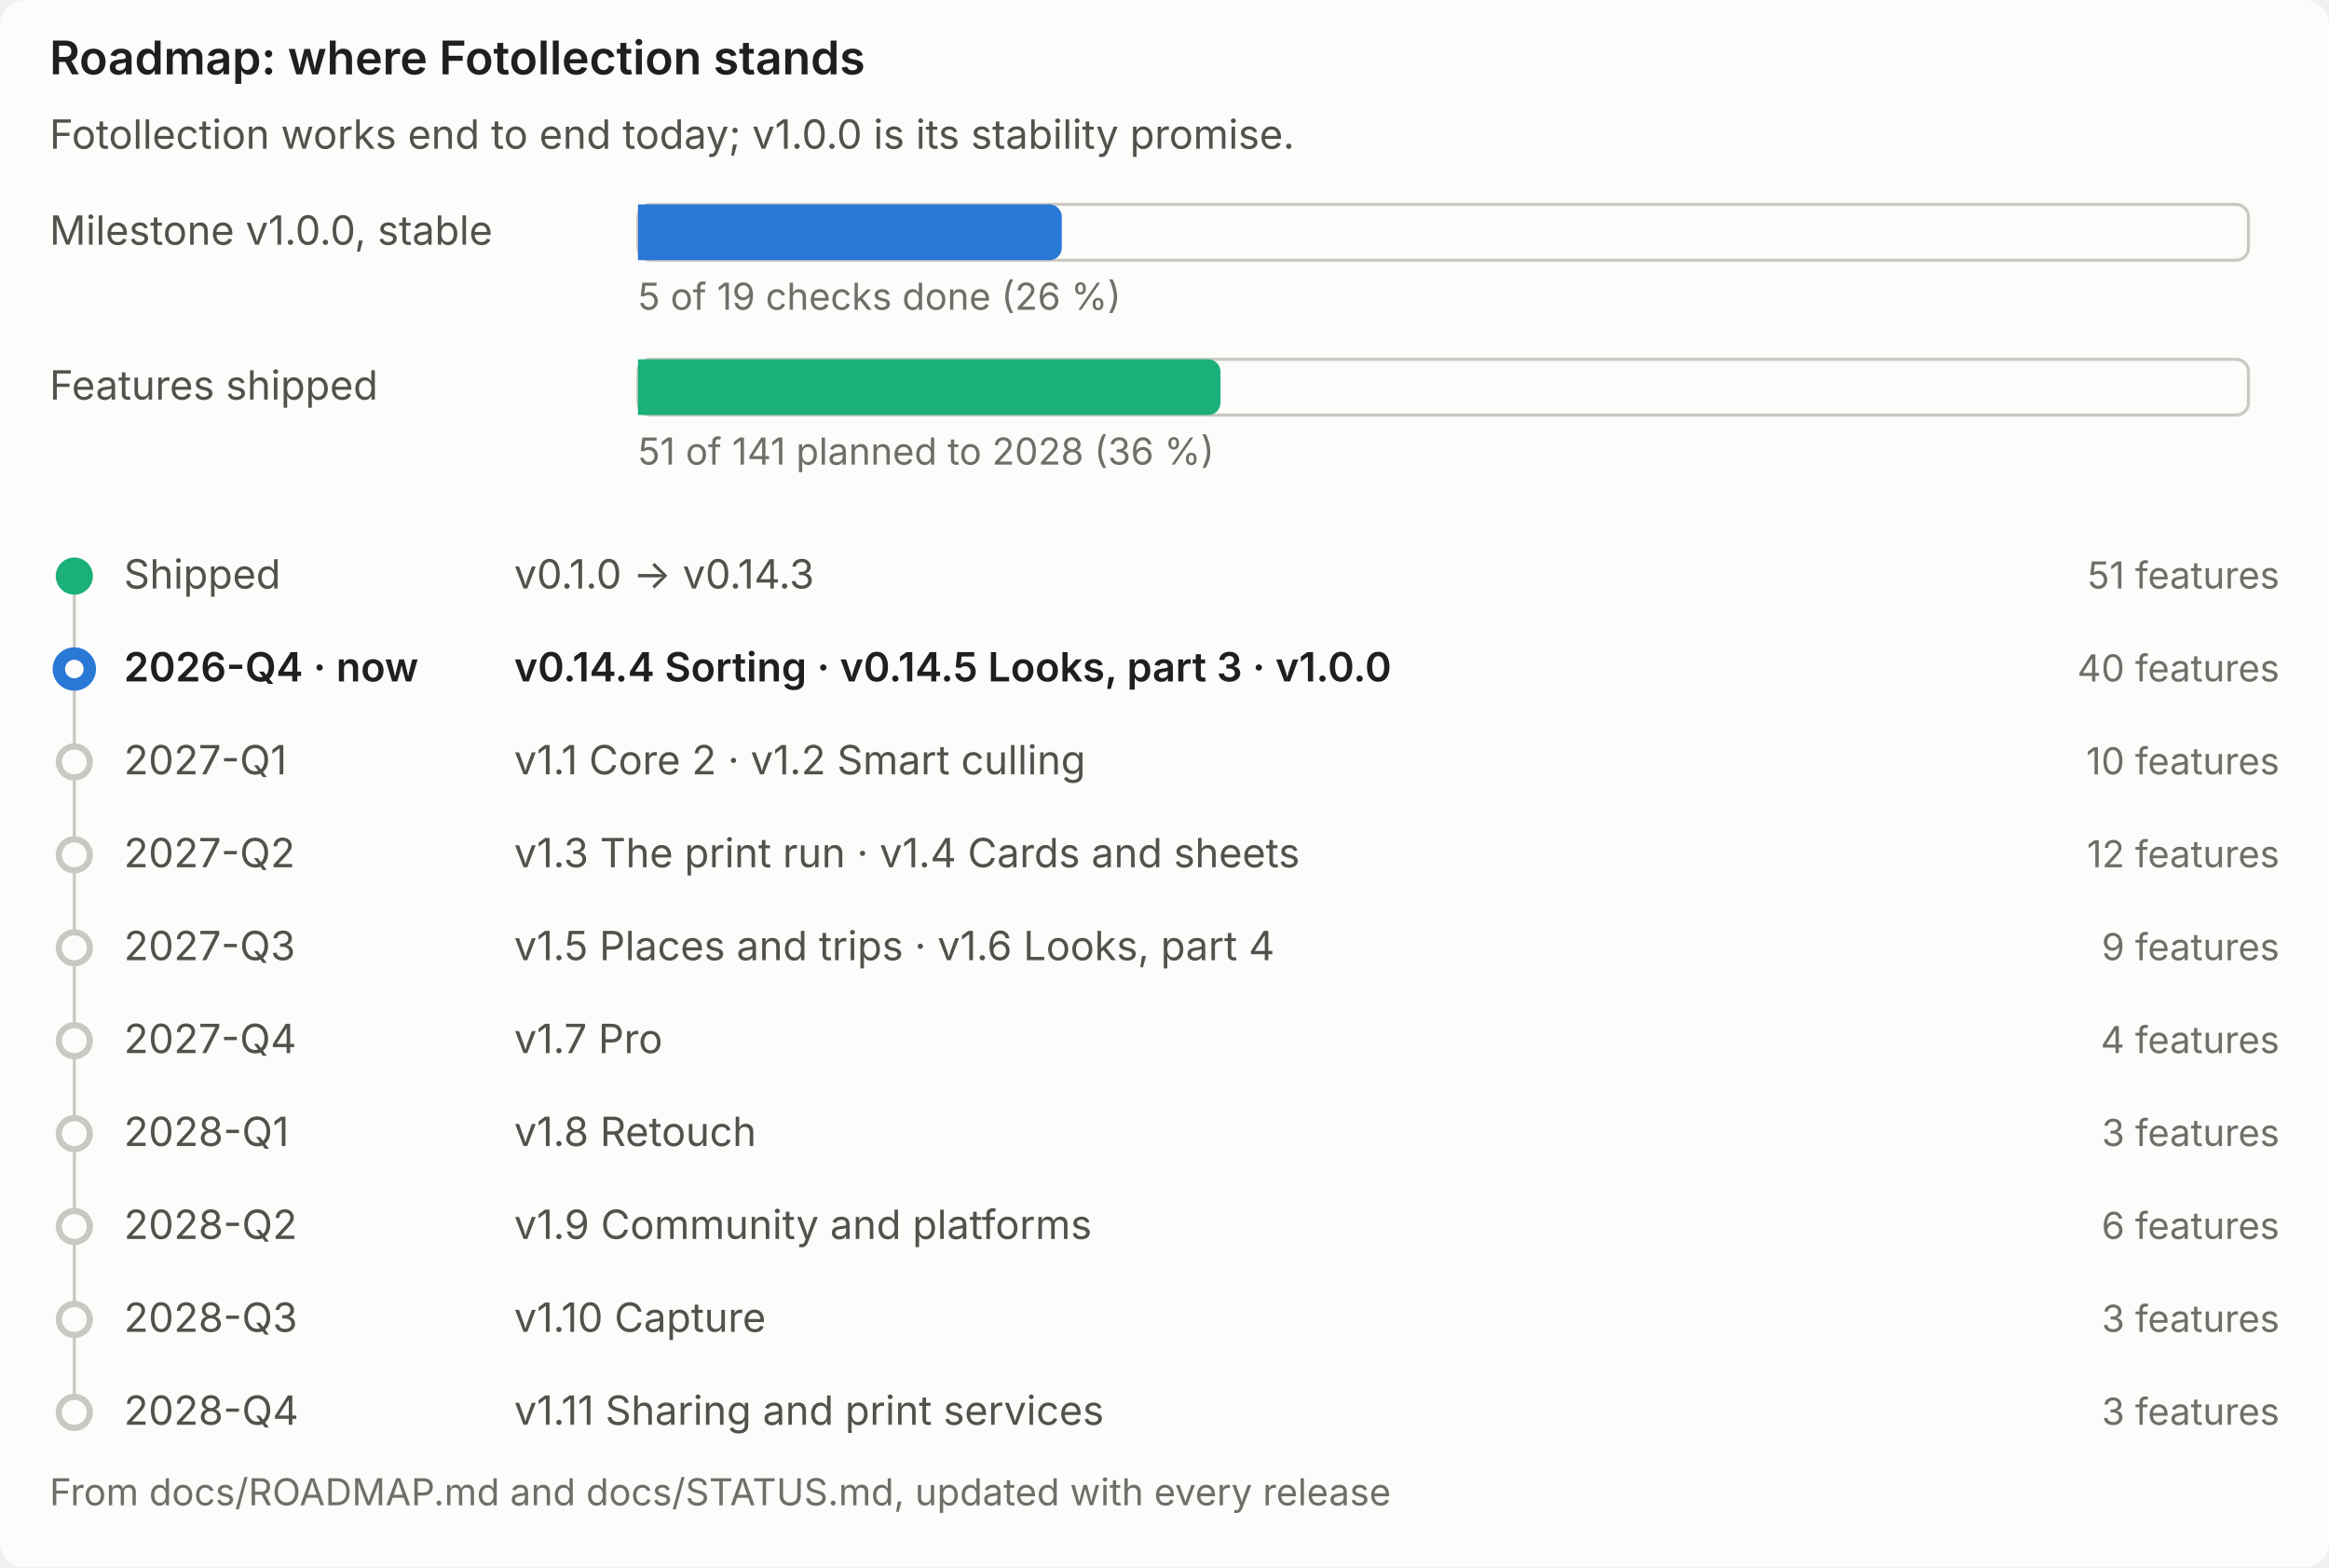
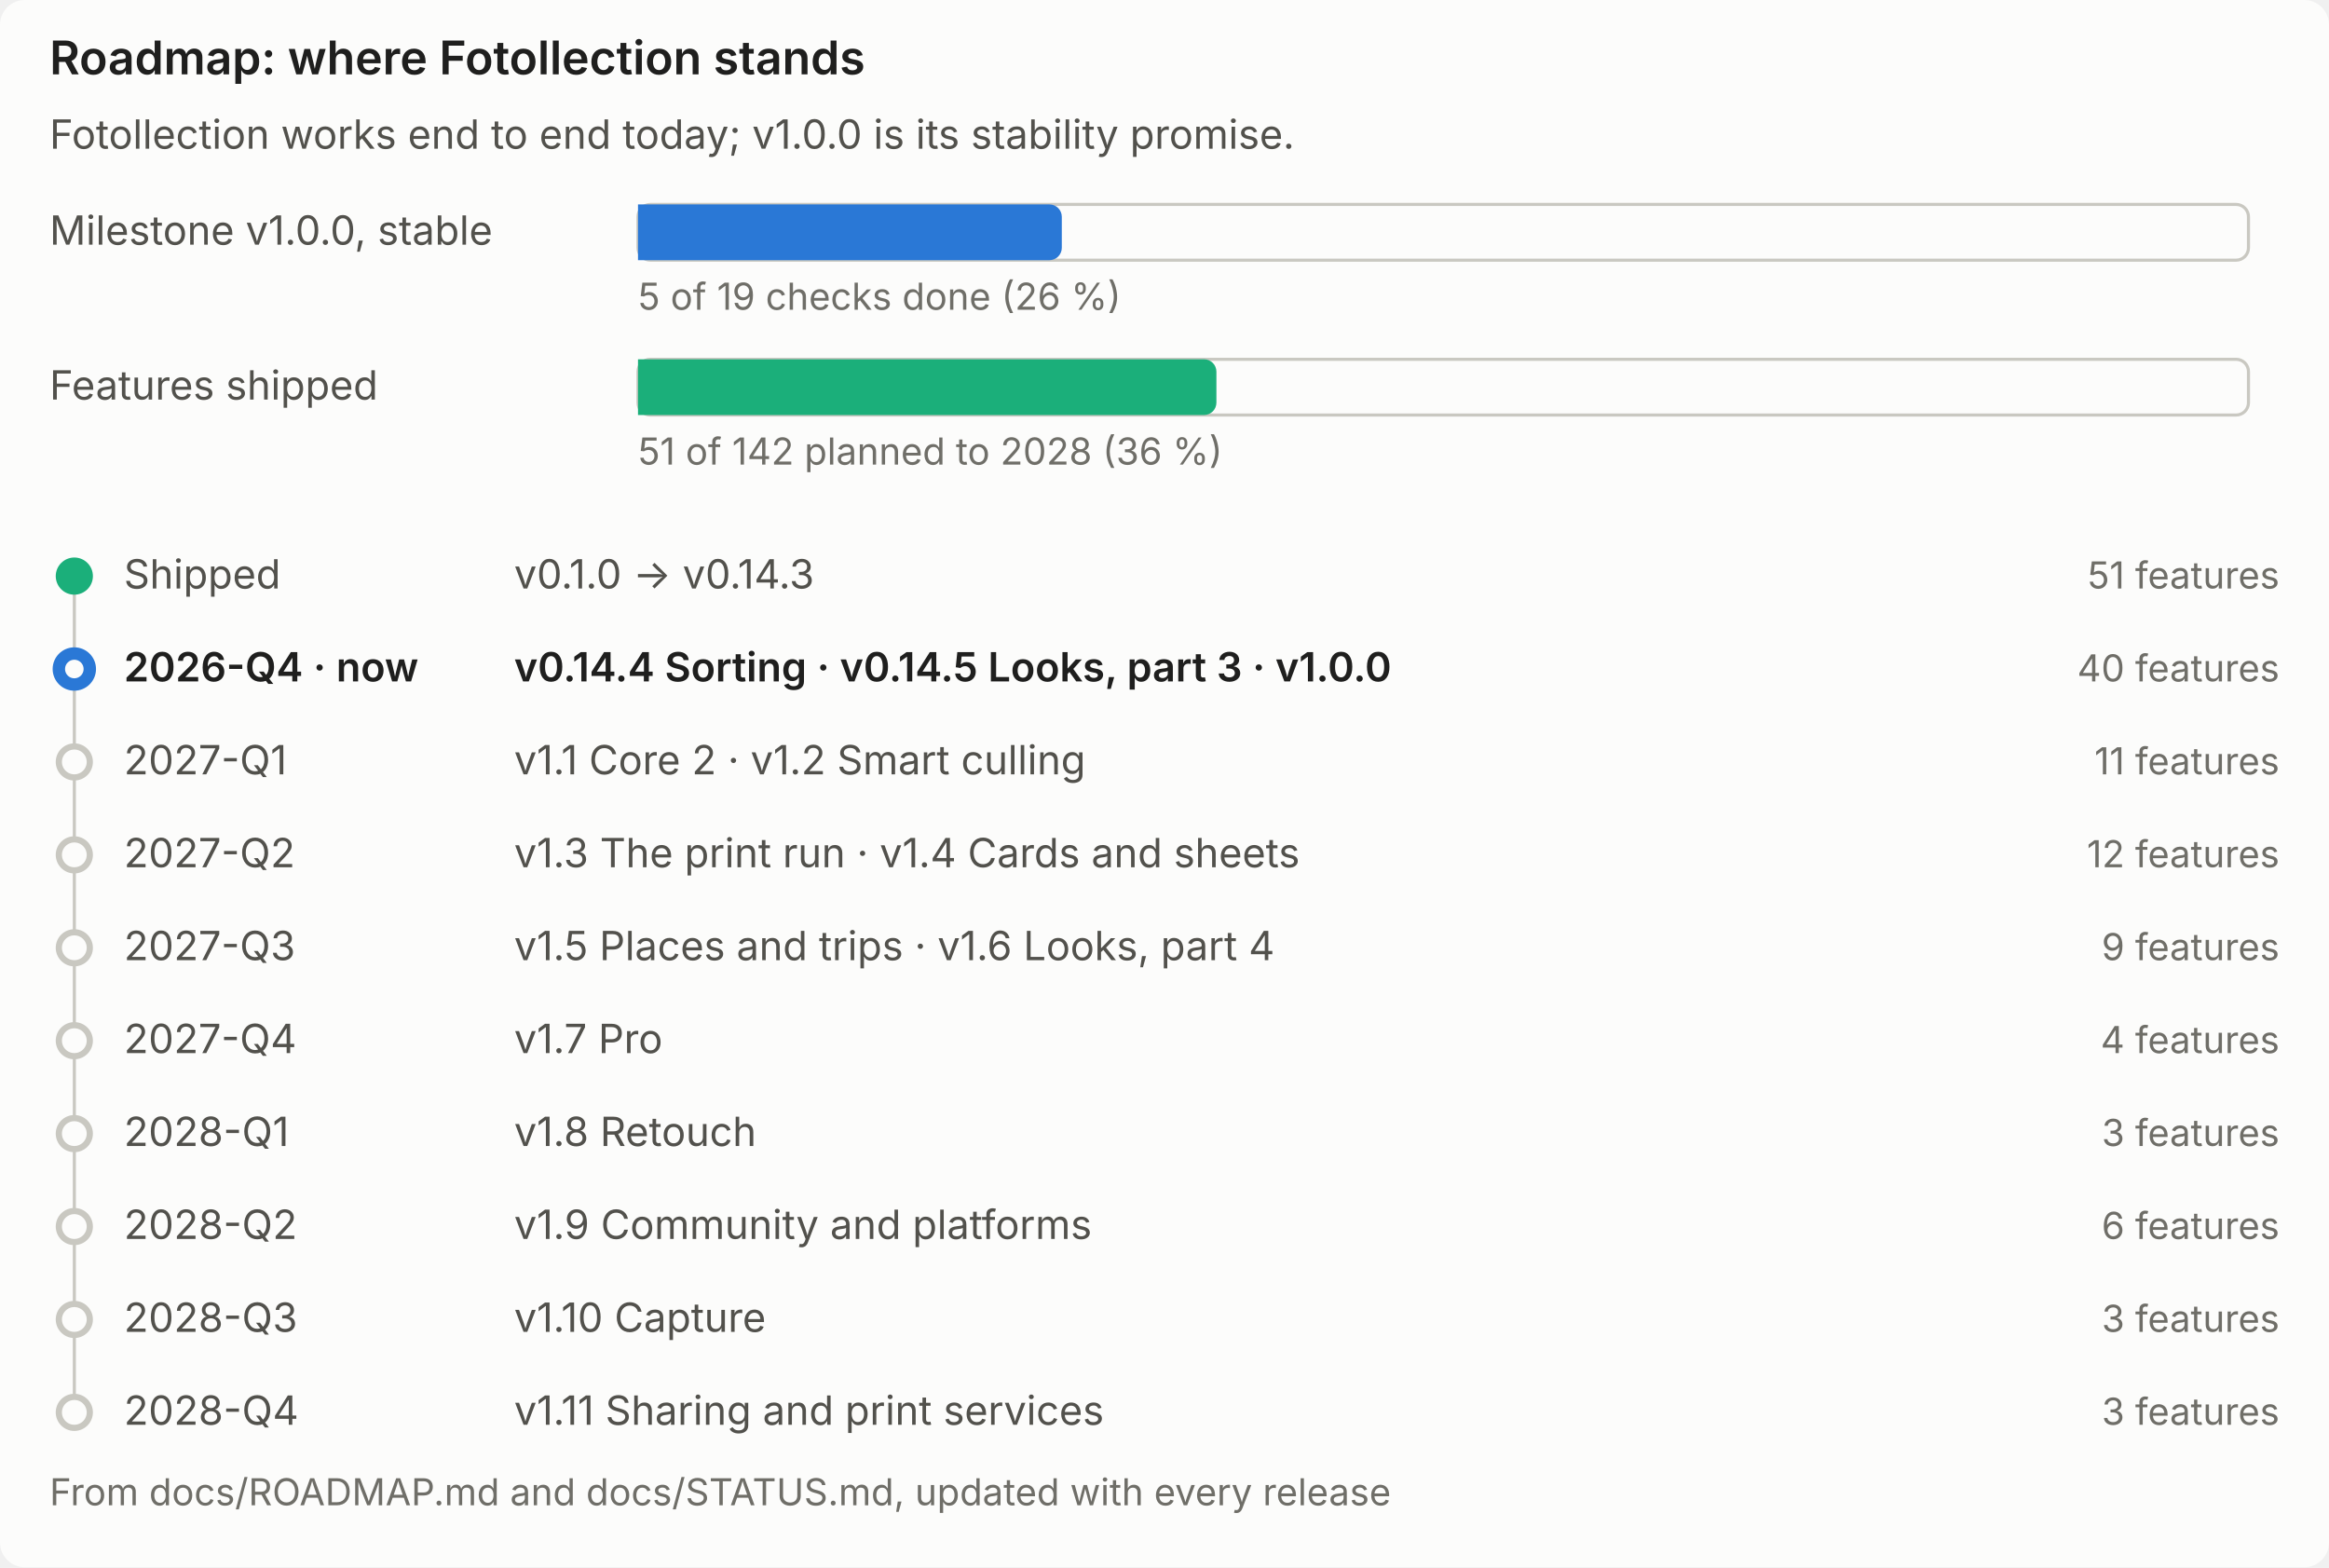
<svg xmlns="http://www.w3.org/2000/svg" viewBox="-16 -16 752 506" width="752" height="506" role="img" aria-labelledby="t d">
  <style>
  .bg{fill:#fcfcfb} .t1{fill:#1f1f1e;font:600 13px system-ui,-apple-system,Segoe UI,sans-serif}
  .t2{fill:#52514c;font:13px system-ui,-apple-system,Segoe UI,sans-serif}
  .t3{fill:#6f6e68;font:12px system-ui,-apple-system,Segoe UI,sans-serif}
  .h{font-size:15px} .num{font-variant-numeric:tabular-nums} .axis{stroke:#c9c8c1;stroke-width:1}
  .ref{stroke:#52514c;stroke-width:1.5;stroke-dasharray:4 3} .refw{stroke:#eb6834;stroke-width:1.5;stroke-dasharray:4 3}
  .s1{fill:#2a78d6} .old{fill-opacity:.45} .s2{fill:#eb6834} .s3{fill:#1baf7a} .s4{fill:#eda100} .s5{fill:#e87ba4} .gap{stroke:#fcfcfb;stroke-width:2}
  .in{fill:#fff}
  @media (prefers-color-scheme: dark){
    .bg{fill:#1a1a19} .t1{fill:#f0efec} .t2{fill:#c3c2b7} .t3{fill:#9d9c93} .axis{stroke:#45443f}
    .ref{stroke:#c3c2b7} .refw{stroke:#d95926}
    .s1{fill:#3987e5} .s2{fill:#d95926} .s3{fill:#199e70} .s4{fill:#c98500} .s5{fill:#d55181} .gap{stroke:#1a1a19}
  }
</style>
  <rect class="bg" x="-16" y="-16" width="752" height="506" rx="8" />
  <text class="t1 h" x="0" y="8">Roadmap: where Fotollection stands</text>
  <text class="t2" x="0" y="32">Fotollection works end to end today; v1.0.0 is its stability promise.</text>
  <text class="t2" x="0" y="63">Milestone v1.0.0, stable</text>
  <rect class="axis" x="190" y="50" width="520" height="18" rx="4" fill="none" />
  <path class="s1" d="M190 50h132.842a4 4 0 0 1 4 4v10a4 4 0 0 1 -4 4h-132.842z" />
  <text class="t3 num" x="190" y="84">5 of 19 checks done (26 %)</text>
  <text class="t2" x="0" y="113">Features shipped</text>
  <rect class="axis" x="190" y="100" width="520" height="18" rx="4" fill="none" />
-   <path class="s3" d="M190 100h184.085a4 4 0 0 1 4 4v10a4 4 0 0 1 -4 4h-184.085z" />
-   <text class="t3 num" x="190" y="134">51 of 141 planned to 2028 (36 %)</text>
+   <path class="s3" d="M190 100h182.761a4 4 0 0 1 4 4v10a4 4 0 0 1 -4 4h-182.761z" />
+   <text class="t3 num" x="190" y="134">51 of 142 planned to 2028 (36 %)</text>
  <line class="axis" x1="8" x2="8" y1="170" y2="440" />
  <circle class="s3" cx="8" cy="170" r="6" />
  <text class="t2" x="24" y="174">Shipped</text>
  <text class="t2" x="150" y="174">v0.1.0 → v0.14.3</text>
  <text class="t3 num" x="720" y="174" text-anchor="end">51 features</text>
  <circle class="s1" cx="8" cy="200" r="7" />
  <circle class="bg" cx="8" cy="200" r="3" />
  <text class="t1" x="24" y="204">2026-Q4 · now</text>
  <text class="t1" x="150" y="204">v0.14.4 Sorting · v0.14.5 Looks, part 3 · v1.0.0</text>
  <text class="t3 num" x="720" y="204" text-anchor="end">40 features</text>
  <circle class="bg axis" cx="8" cy="230" r="5" style="stroke-width:2" />
  <text class="t2" x="24" y="234">2027-Q1</text>
  <text class="t2" x="150" y="234">v1.1 Core 2 · v1.2 Smart culling</text>
-   <text class="t3 num" x="720" y="234" text-anchor="end">10 features</text>
+   <text class="t3 num" x="720" y="234" text-anchor="end">11 features</text>
  <circle class="bg axis" cx="8" cy="260" r="5" style="stroke-width:2" />
  <text class="t2" x="24" y="264">2027-Q2</text>
  <text class="t2" x="150" y="264">v1.3 The print run · v1.4 Cards and sheets</text>
  <text class="t3 num" x="720" y="264" text-anchor="end">12 features</text>
  <circle class="bg axis" cx="8" cy="290" r="5" style="stroke-width:2" />
  <text class="t2" x="24" y="294">2027-Q3</text>
  <text class="t2" x="150" y="294">v1.5 Places and trips · v1.6 Looks, part 4</text>
  <text class="t3 num" x="720" y="294" text-anchor="end">9 features</text>
  <circle class="bg axis" cx="8" cy="320" r="5" style="stroke-width:2" />
  <text class="t2" x="24" y="324">2027-Q4</text>
  <text class="t2" x="150" y="324">v1.7 Pro</text>
  <text class="t3 num" x="720" y="324" text-anchor="end">4 features</text>
  <circle class="bg axis" cx="8" cy="350" r="5" style="stroke-width:2" />
  <text class="t2" x="24" y="354">2028-Q1</text>
  <text class="t2" x="150" y="354">v1.8 Retouch</text>
  <text class="t3 num" x="720" y="354" text-anchor="end">3 features</text>
  <circle class="bg axis" cx="8" cy="380" r="5" style="stroke-width:2" />
  <text class="t2" x="24" y="384">2028-Q2</text>
  <text class="t2" x="150" y="384">v1.9 Community and platforms</text>
  <text class="t3 num" x="720" y="384" text-anchor="end">6 features</text>
  <circle class="bg axis" cx="8" cy="410" r="5" style="stroke-width:2" />
  <text class="t2" x="24" y="414">2028-Q3</text>
  <text class="t2" x="150" y="414">v1.10 Capture</text>
  <text class="t3 num" x="720" y="414" text-anchor="end">3 features</text>
  <circle class="bg axis" cx="8" cy="440" r="5" style="stroke-width:2" />
  <text class="t2" x="24" y="444">2028-Q4</text>
  <text class="t2" x="150" y="444">v1.11 Sharing and print services</text>
  <text class="t3 num" x="720" y="444" text-anchor="end">3 features</text>
  <text class="t3" x="0" y="470">From docs/ROADMAP.md and docs/STATUS.md, updated with every release</text>
</svg>
